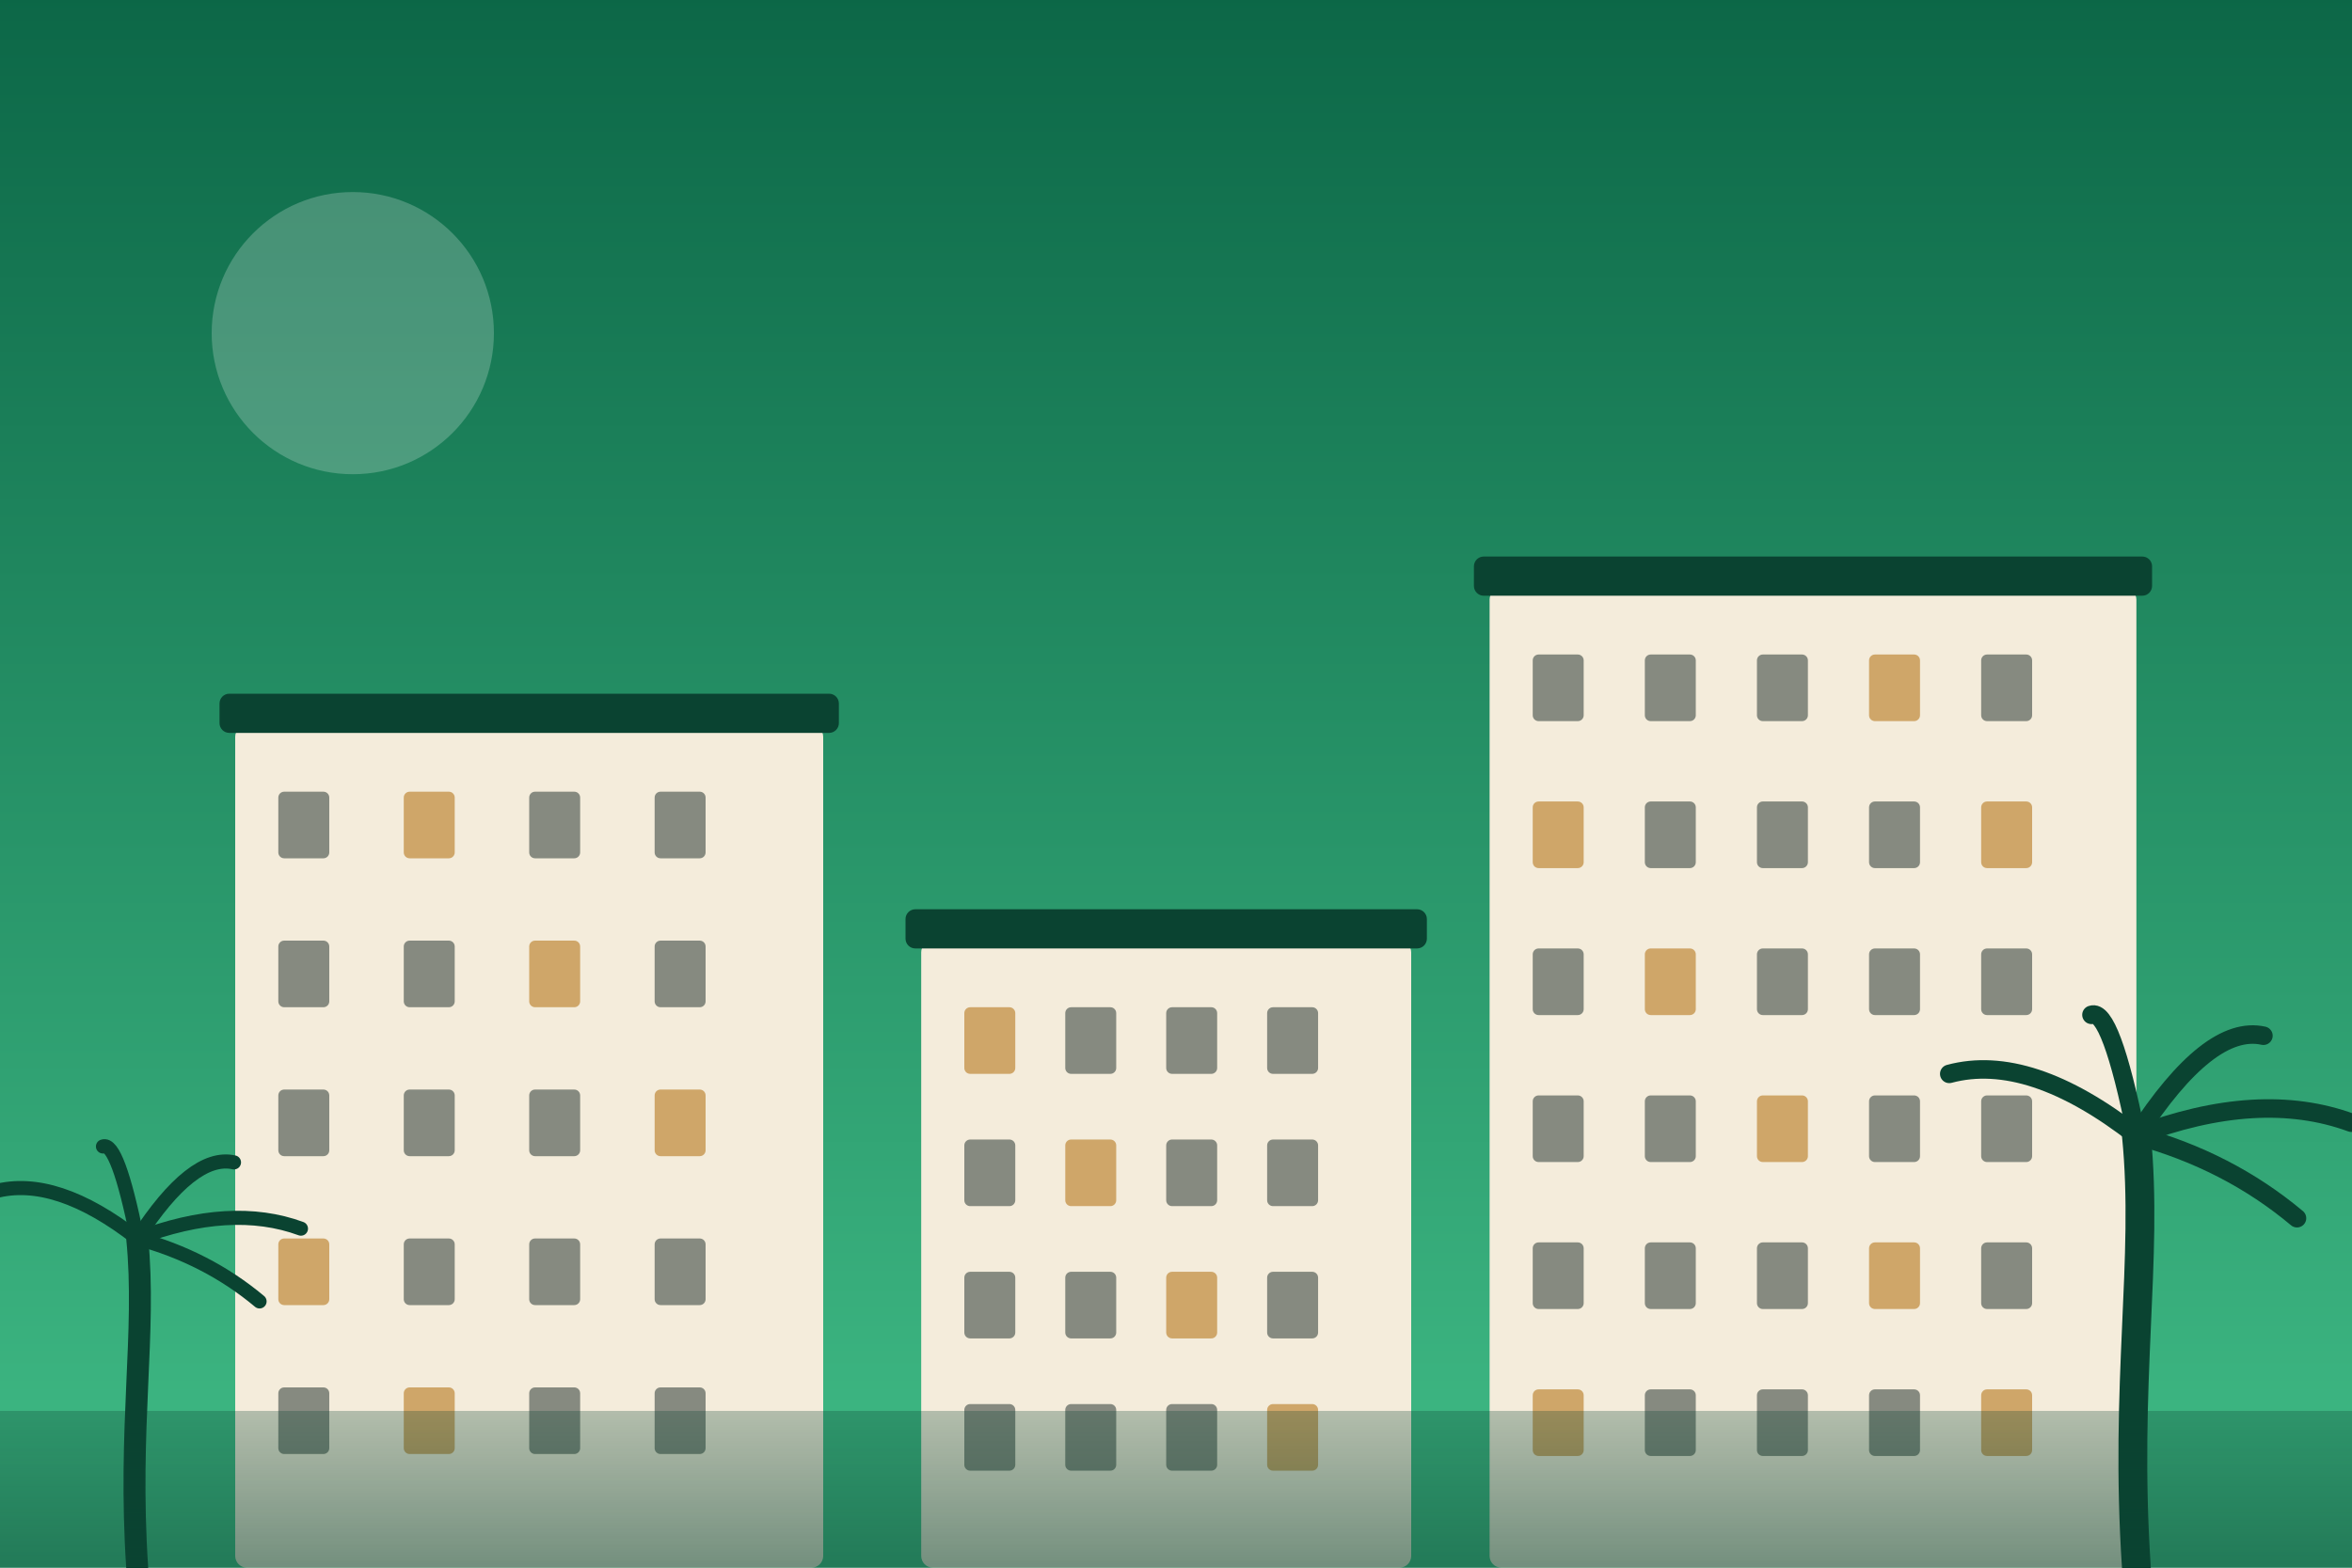
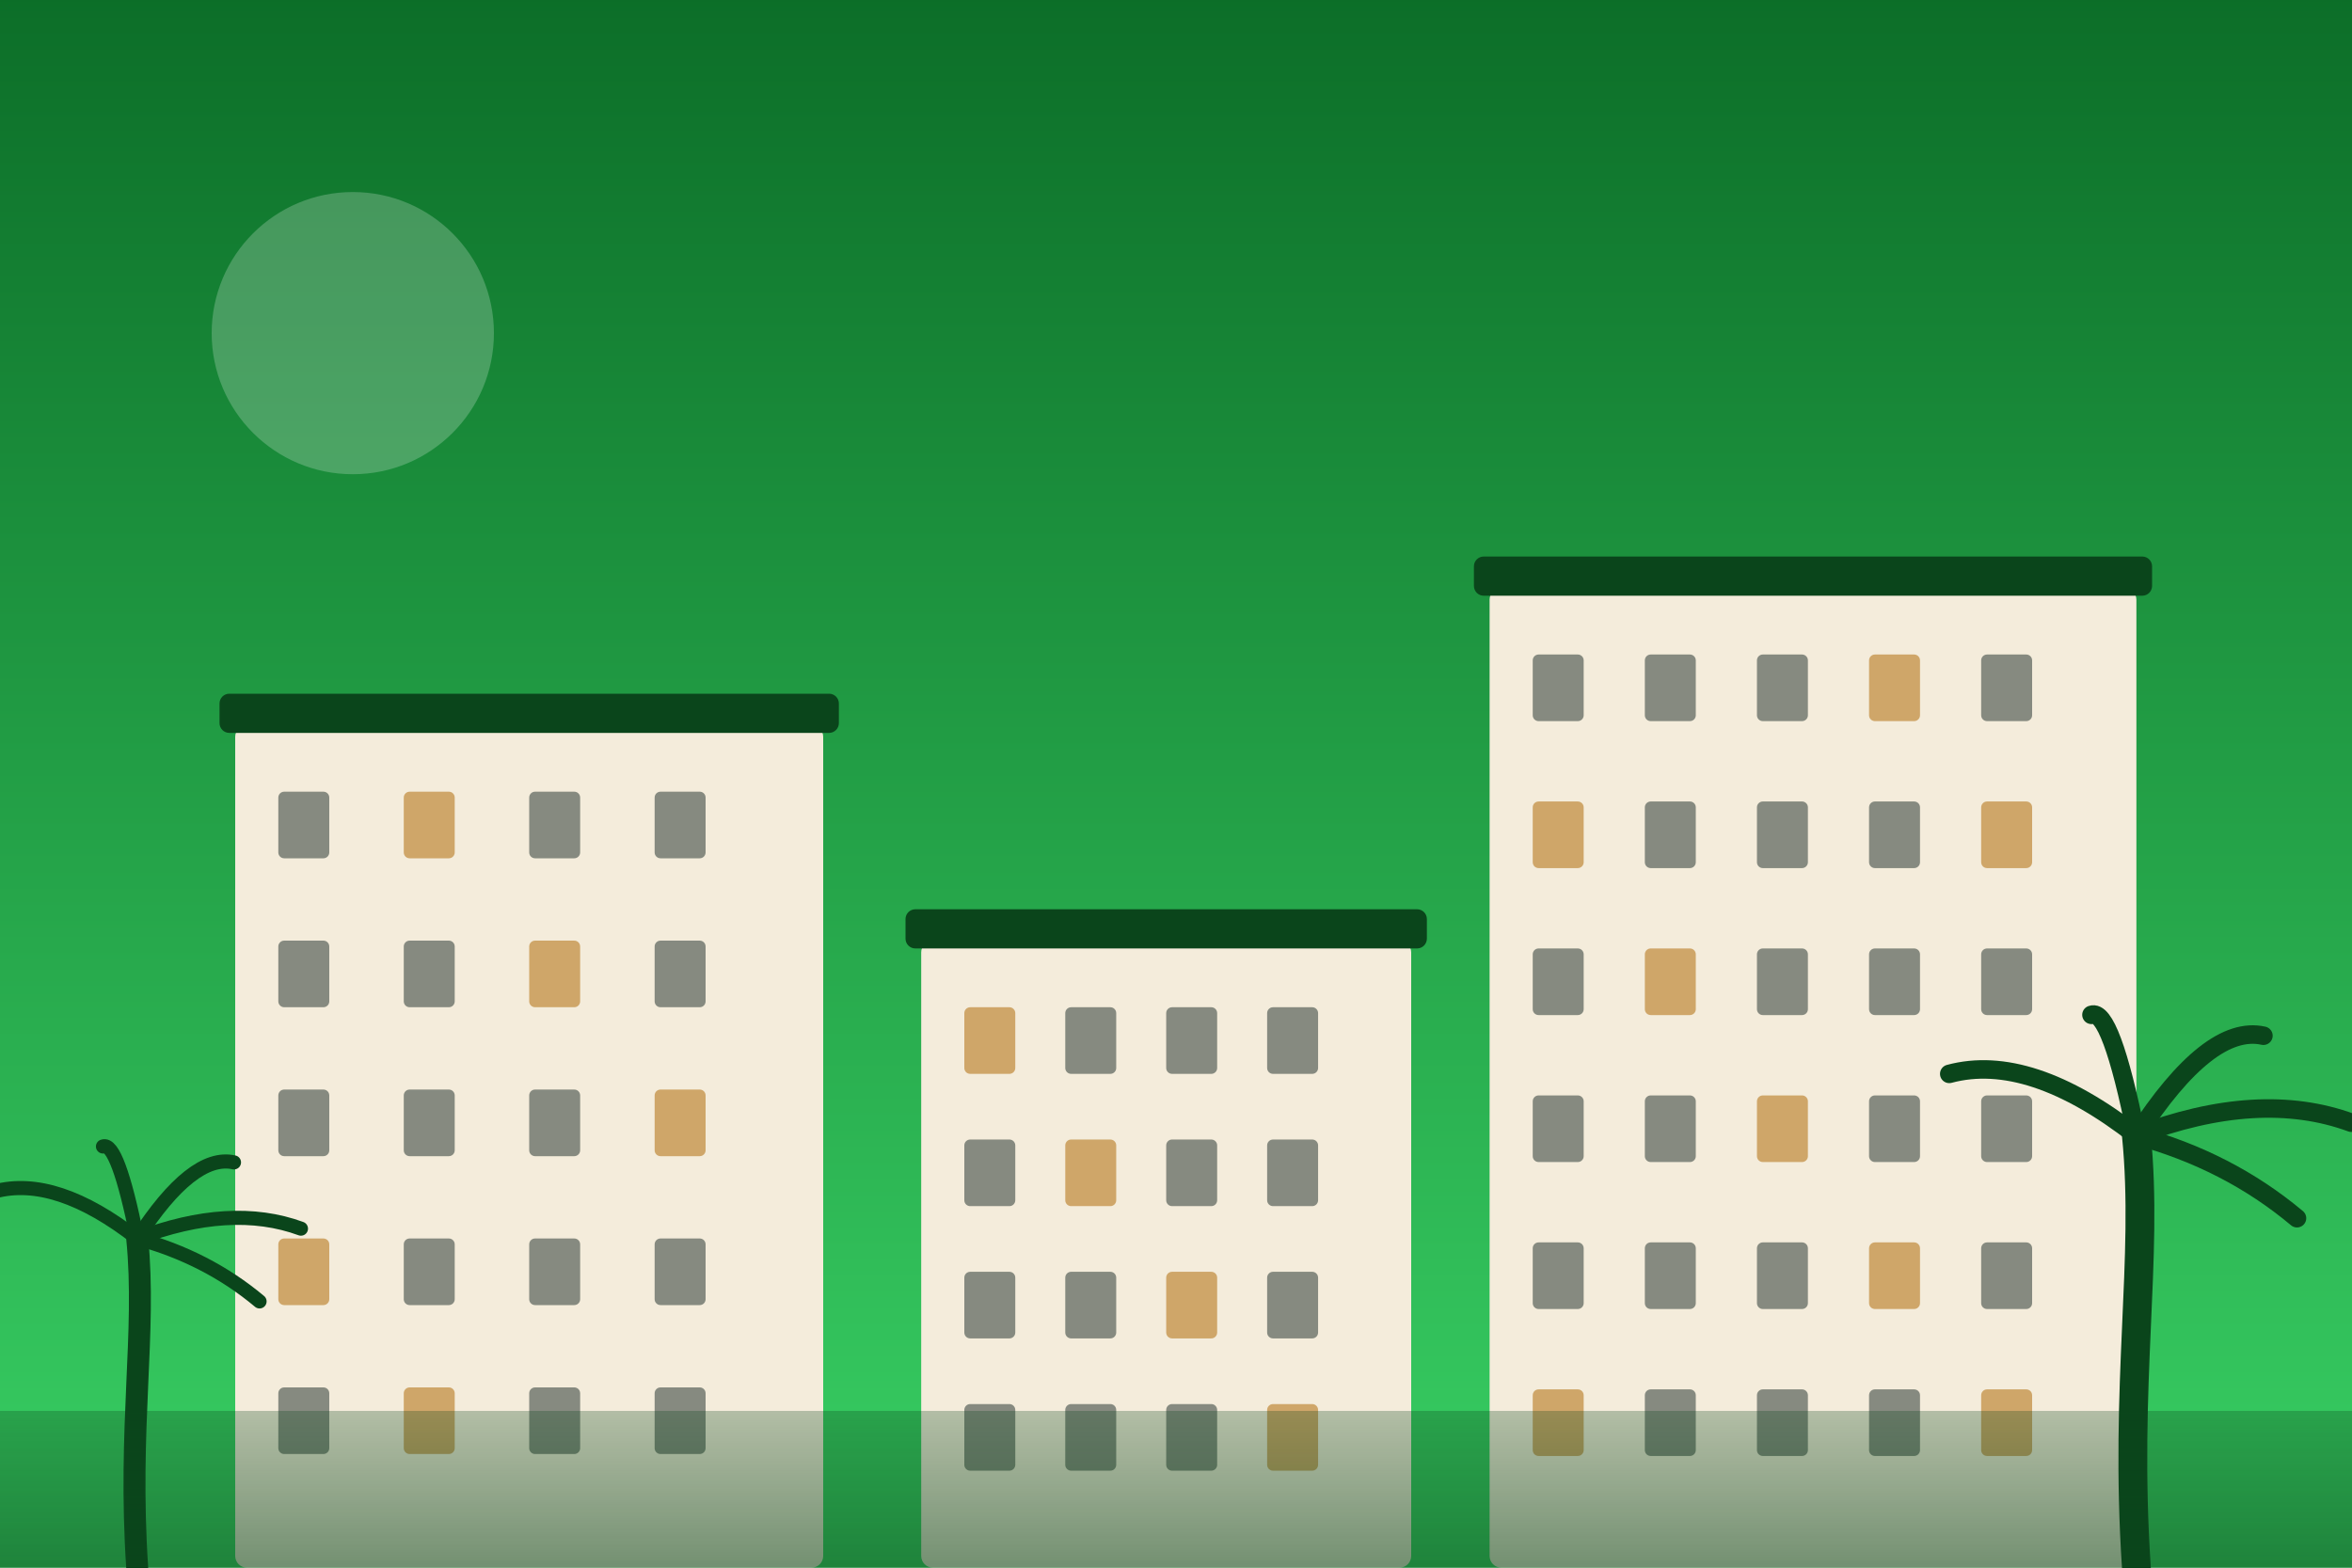
<svg xmlns="http://www.w3.org/2000/svg" viewBox="0 0 1200 800" width="1200" height="800">
  <defs>
    <linearGradient id="ciel" x1="0" y1="0" x2="0" y2="1">
-       <stop offset="0%" stop-color="#0c6747" />
-       <stop offset="100%" stop-color="#41bd87" />
+       <stop offset="0%" stop-color="#0c6e28" />
+       <stop offset="100%" stop-color="#39d064" />
    </linearGradient>
    <linearGradient id="sol" x1="0" y1="0" x2="0" y2="1">
-       <stop offset="0%" stop-color="#0a4331" stop-opacity="0.28" />
-       <stop offset="100%" stop-color="#0a4331" stop-opacity="0.55" />
+       <stop offset="0%" stop-color="#0a451b" stop-opacity="0.28" />
+       <stop offset="100%" stop-color="#0a451b" stop-opacity="0.55" />
    </linearGradient>
  </defs>
  <rect width="1200" height="800" fill="url(#ciel)" />
  <circle cx="180" cy="170" r="72" fill="#ffffff" opacity="0.22" />
  <rect x="120" y="370" width="300" height="430" rx="6" fill="#f4ecdb" />
-   <rect x="112" y="354" width="316" height="20" rx="5" fill="#0a4331" />
+   <rect x="112" y="354" width="316" height="20" rx="5" fill="#0a451b" />
  <rect x="142.0" y="404.0" width="26" height="34" rx="3" fill="#2b3a34" opacity="0.55" />
  <rect x="206.0" y="404.0" width="26" height="34" rx="3" fill="#cb9f5d" opacity="0.9" />
  <rect x="270.0" y="404.0" width="26" height="34" rx="3" fill="#2b3a34" opacity="0.55" />
  <rect x="334.0" y="404.0" width="26" height="34" rx="3" fill="#2b3a34" opacity="0.55" />
  <rect x="142.0" y="480.0" width="26" height="34" rx="3" fill="#2b3a34" opacity="0.55" />
  <rect x="206.0" y="480.0" width="26" height="34" rx="3" fill="#2b3a34" opacity="0.55" />
  <rect x="270.0" y="480.0" width="26" height="34" rx="3" fill="#cb9f5d" opacity="0.9" />
  <rect x="334.0" y="480.0" width="26" height="34" rx="3" fill="#2b3a34" opacity="0.55" />
  <rect x="142.0" y="556.0" width="26" height="34" rx="3" fill="#2b3a34" opacity="0.55" />
  <rect x="206.0" y="556.0" width="26" height="34" rx="3" fill="#2b3a34" opacity="0.55" />
  <rect x="270.0" y="556.0" width="26" height="34" rx="3" fill="#2b3a34" opacity="0.55" />
  <rect x="334.0" y="556.0" width="26" height="34" rx="3" fill="#cb9f5d" opacity="0.9" />
  <rect x="142.0" y="632.0" width="26" height="34" rx="3" fill="#cb9f5d" opacity="0.9" />
  <rect x="206.0" y="632.0" width="26" height="34" rx="3" fill="#2b3a34" opacity="0.55" />
  <rect x="270.0" y="632.0" width="26" height="34" rx="3" fill="#2b3a34" opacity="0.55" />
  <rect x="334.0" y="632.0" width="26" height="34" rx="3" fill="#2b3a34" opacity="0.55" />
  <rect x="142.0" y="708.0" width="26" height="34" rx="3" fill="#2b3a34" opacity="0.55" />
  <rect x="206.0" y="708.0" width="26" height="34" rx="3" fill="#cb9f5d" opacity="0.9" />
  <rect x="270.0" y="708.0" width="26" height="34" rx="3" fill="#2b3a34" opacity="0.55" />
  <rect x="334.0" y="708.0" width="26" height="34" rx="3" fill="#2b3a34" opacity="0.55" />
  <rect x="470" y="480" width="250" height="320" rx="6" fill="#f4ecdb" />
-   <rect x="462" y="464" width="266" height="20" rx="5" fill="#0a4331" />
+   <rect x="462" y="464" width="266" height="20" rx="5" fill="#0a451b" />
  <rect x="492.0" y="514.0" width="26" height="34" rx="3" fill="#cb9f5d" opacity="0.9" />
  <rect x="543.5" y="514.0" width="26" height="34" rx="3" fill="#2b3a34" opacity="0.55" />
  <rect x="595.0" y="514.0" width="26" height="34" rx="3" fill="#2b3a34" opacity="0.55" />
  <rect x="646.5" y="514.0" width="26" height="34" rx="3" fill="#2b3a34" opacity="0.55" />
  <rect x="492.0" y="581.5" width="26" height="34" rx="3" fill="#2b3a34" opacity="0.55" />
  <rect x="543.5" y="581.5" width="26" height="34" rx="3" fill="#cb9f5d" opacity="0.9" />
  <rect x="595.0" y="581.5" width="26" height="34" rx="3" fill="#2b3a34" opacity="0.55" />
  <rect x="646.5" y="581.5" width="26" height="34" rx="3" fill="#2b3a34" opacity="0.55" />
  <rect x="492.0" y="649.0" width="26" height="34" rx="3" fill="#2b3a34" opacity="0.55" />
  <rect x="543.5" y="649.0" width="26" height="34" rx="3" fill="#2b3a34" opacity="0.55" />
  <rect x="595.0" y="649.0" width="26" height="34" rx="3" fill="#cb9f5d" opacity="0.9" />
  <rect x="646.5" y="649.0" width="26" height="34" rx="3" fill="#2b3a34" opacity="0.55" />
  <rect x="492.0" y="716.5" width="26" height="34" rx="3" fill="#2b3a34" opacity="0.55" />
  <rect x="543.5" y="716.5" width="26" height="34" rx="3" fill="#2b3a34" opacity="0.55" />
  <rect x="595.0" y="716.5" width="26" height="34" rx="3" fill="#2b3a34" opacity="0.55" />
  <rect x="646.5" y="716.5" width="26" height="34" rx="3" fill="#cb9f5d" opacity="0.9" />
  <rect x="760" y="300" width="330" height="500" rx="6" fill="#f4ecdb" />
-   <rect x="752" y="284" width="346" height="20" rx="5" fill="#0a4331" />
+   <rect x="752" y="284" width="346" height="20" rx="5" fill="#0a451b" />
  <rect x="782.0" y="334.0" width="26" height="34" rx="3" fill="#2b3a34" opacity="0.55" />
  <rect x="839.2" y="334.0" width="26" height="34" rx="3" fill="#2b3a34" opacity="0.55" />
  <rect x="896.4" y="334.0" width="26" height="34" rx="3" fill="#2b3a34" opacity="0.55" />
  <rect x="953.6" y="334.0" width="26" height="34" rx="3" fill="#cb9f5d" opacity="0.9" />
  <rect x="1010.8" y="334.0" width="26" height="34" rx="3" fill="#2b3a34" opacity="0.55" />
  <rect x="782.0" y="409.0" width="26" height="34" rx="3" fill="#cb9f5d" opacity="0.9" />
  <rect x="839.2" y="409.0" width="26" height="34" rx="3" fill="#2b3a34" opacity="0.55" />
  <rect x="896.4" y="409.0" width="26" height="34" rx="3" fill="#2b3a34" opacity="0.55" />
  <rect x="953.6" y="409.0" width="26" height="34" rx="3" fill="#2b3a34" opacity="0.55" />
  <rect x="1010.8" y="409.0" width="26" height="34" rx="3" fill="#cb9f5d" opacity="0.9" />
  <rect x="782.0" y="484.0" width="26" height="34" rx="3" fill="#2b3a34" opacity="0.55" />
  <rect x="839.2" y="484.0" width="26" height="34" rx="3" fill="#cb9f5d" opacity="0.9" />
  <rect x="896.4" y="484.0" width="26" height="34" rx="3" fill="#2b3a34" opacity="0.55" />
  <rect x="953.6" y="484.0" width="26" height="34" rx="3" fill="#2b3a34" opacity="0.55" />
  <rect x="1010.8" y="484.0" width="26" height="34" rx="3" fill="#2b3a34" opacity="0.55" />
  <rect x="782.0" y="559.0" width="26" height="34" rx="3" fill="#2b3a34" opacity="0.55" />
  <rect x="839.2" y="559.0" width="26" height="34" rx="3" fill="#2b3a34" opacity="0.55" />
  <rect x="896.4" y="559.0" width="26" height="34" rx="3" fill="#cb9f5d" opacity="0.9" />
  <rect x="953.6" y="559.0" width="26" height="34" rx="3" fill="#2b3a34" opacity="0.55" />
  <rect x="1010.8" y="559.0" width="26" height="34" rx="3" fill="#2b3a34" opacity="0.55" />
  <rect x="782.0" y="634.0" width="26" height="34" rx="3" fill="#2b3a34" opacity="0.55" />
  <rect x="839.2" y="634.0" width="26" height="34" rx="3" fill="#2b3a34" opacity="0.55" />
  <rect x="896.4" y="634.0" width="26" height="34" rx="3" fill="#2b3a34" opacity="0.55" />
  <rect x="953.6" y="634.0" width="26" height="34" rx="3" fill="#cb9f5d" opacity="0.9" />
  <rect x="1010.8" y="634.0" width="26" height="34" rx="3" fill="#2b3a34" opacity="0.55" />
  <rect x="782.0" y="709.0" width="26" height="34" rx="3" fill="#cb9f5d" opacity="0.9" />
  <rect x="839.2" y="709.0" width="26" height="34" rx="3" fill="#2b3a34" opacity="0.55" />
  <rect x="896.4" y="709.0" width="26" height="34" rx="3" fill="#2b3a34" opacity="0.55" />
  <rect x="953.6" y="709.0" width="26" height="34" rx="3" fill="#2b3a34" opacity="0.55" />
  <rect x="1010.8" y="709.0" width="26" height="34" rx="3" fill="#cb9f5d" opacity="0.9" />
  <g transform="translate(1090 800) scale(1.05)">
-     <path d="M0 0 C -6 -90, 6 -150, 0 -210" stroke="#0a4331" stroke-width="14" fill="none" stroke-linecap="round" />
+     <path d="M0 0 C -6 -90, 6 -150, 0 -210" stroke="#0a451b" stroke-width="14" fill="none" stroke-linecap="round" />
    <g transform="translate(0 -210)">
-       <path d="M0 0 Q -51.962 -40.5, -90.933 -30" stroke="#0a4331" stroke-width="9" fill="none" stroke-linecap="round" />
-       <path d="M0 0 Q -12.475 -62.017, -21.831 -58.689" stroke="#0a4331" stroke-width="9" fill="none" stroke-linecap="round" />
-       <path d="M0 0 Q 35.267 -54.406, 61.717 -48.541" stroke="#0a4331" stroke-width="9" fill="none" stroke-linecap="round" />
-       <path d="M0 0 Q 59.671 -22.704, 104.425 -6.272" stroke="#0a4331" stroke-width="9" fill="none" stroke-linecap="round" />
-       <path d="M0 0 Q 44.589 12.111, 78.03 40.148" stroke="#0a4331" stroke-width="9" fill="none" stroke-linecap="round" />
-       <path d="M0 0 Q 3.67394039744206e-15 27, 6.429395695523604e-15 60" stroke="#0a4331" stroke-width="9" fill="none" stroke-linecap="round" />
+       <path d="M0 0 Q -51.962 -40.5, -90.933 -30" stroke="#0a451b" stroke-width="9" fill="none" stroke-linecap="round" />
+       <path d="M0 0 Q -12.475 -62.017, -21.831 -58.689" stroke="#0a451b" stroke-width="9" fill="none" stroke-linecap="round" />
+       <path d="M0 0 Q 35.267 -54.406, 61.717 -48.541" stroke="#0a451b" stroke-width="9" fill="none" stroke-linecap="round" />
+       <path d="M0 0 Q 59.671 -22.704, 104.425 -6.272" stroke="#0a451b" stroke-width="9" fill="none" stroke-linecap="round" />
+       <path d="M0 0 Q 44.589 12.111, 78.03 40.148" stroke="#0a451b" stroke-width="9" fill="none" stroke-linecap="round" />
+       <path d="M0 0 Q 3.67394039744206e-15 27, 6.429395695523604e-15 60" stroke="#0a451b" stroke-width="9" fill="none" stroke-linecap="round" />
    </g>
  </g>
  <g transform="translate(70 800) scale(0.8)">
-     <path d="M0 0 C -6 -90, 6 -150, 0 -210" stroke="#0a4331" stroke-width="14" fill="none" stroke-linecap="round" />
+     <path d="M0 0 C -6 -90, 6 -150, 0 -210" stroke="#0a451b" stroke-width="14" fill="none" stroke-linecap="round" />
    <g transform="translate(0 -210)">
-       <path d="M0 0 Q -51.962 -40.5, -90.933 -30" stroke="#0a4331" stroke-width="9" fill="none" stroke-linecap="round" />
-       <path d="M0 0 Q -12.475 -62.017, -21.831 -58.689" stroke="#0a4331" stroke-width="9" fill="none" stroke-linecap="round" />
-       <path d="M0 0 Q 35.267 -54.406, 61.717 -48.541" stroke="#0a4331" stroke-width="9" fill="none" stroke-linecap="round" />
-       <path d="M0 0 Q 59.671 -22.704, 104.425 -6.272" stroke="#0a4331" stroke-width="9" fill="none" stroke-linecap="round" />
-       <path d="M0 0 Q 44.589 12.111, 78.03 40.148" stroke="#0a4331" stroke-width="9" fill="none" stroke-linecap="round" />
-       <path d="M0 0 Q 3.67394039744206e-15 27, 6.429395695523604e-15 60" stroke="#0a4331" stroke-width="9" fill="none" stroke-linecap="round" />
+       <path d="M0 0 Q -51.962 -40.5, -90.933 -30" stroke="#0a451b" stroke-width="9" fill="none" stroke-linecap="round" />
+       <path d="M0 0 Q -12.475 -62.017, -21.831 -58.689" stroke="#0a451b" stroke-width="9" fill="none" stroke-linecap="round" />
+       <path d="M0 0 Q 35.267 -54.406, 61.717 -48.541" stroke="#0a451b" stroke-width="9" fill="none" stroke-linecap="round" />
+       <path d="M0 0 Q 59.671 -22.704, 104.425 -6.272" stroke="#0a451b" stroke-width="9" fill="none" stroke-linecap="round" />
+       <path d="M0 0 Q 44.589 12.111, 78.03 40.148" stroke="#0a451b" stroke-width="9" fill="none" stroke-linecap="round" />
+       <path d="M0 0 Q 3.67394039744206e-15 27, 6.429395695523604e-15 60" stroke="#0a451b" stroke-width="9" fill="none" stroke-linecap="round" />
    </g>
  </g>
  <rect y="720" width="1200" height="80" fill="url(#sol)" />
</svg>
